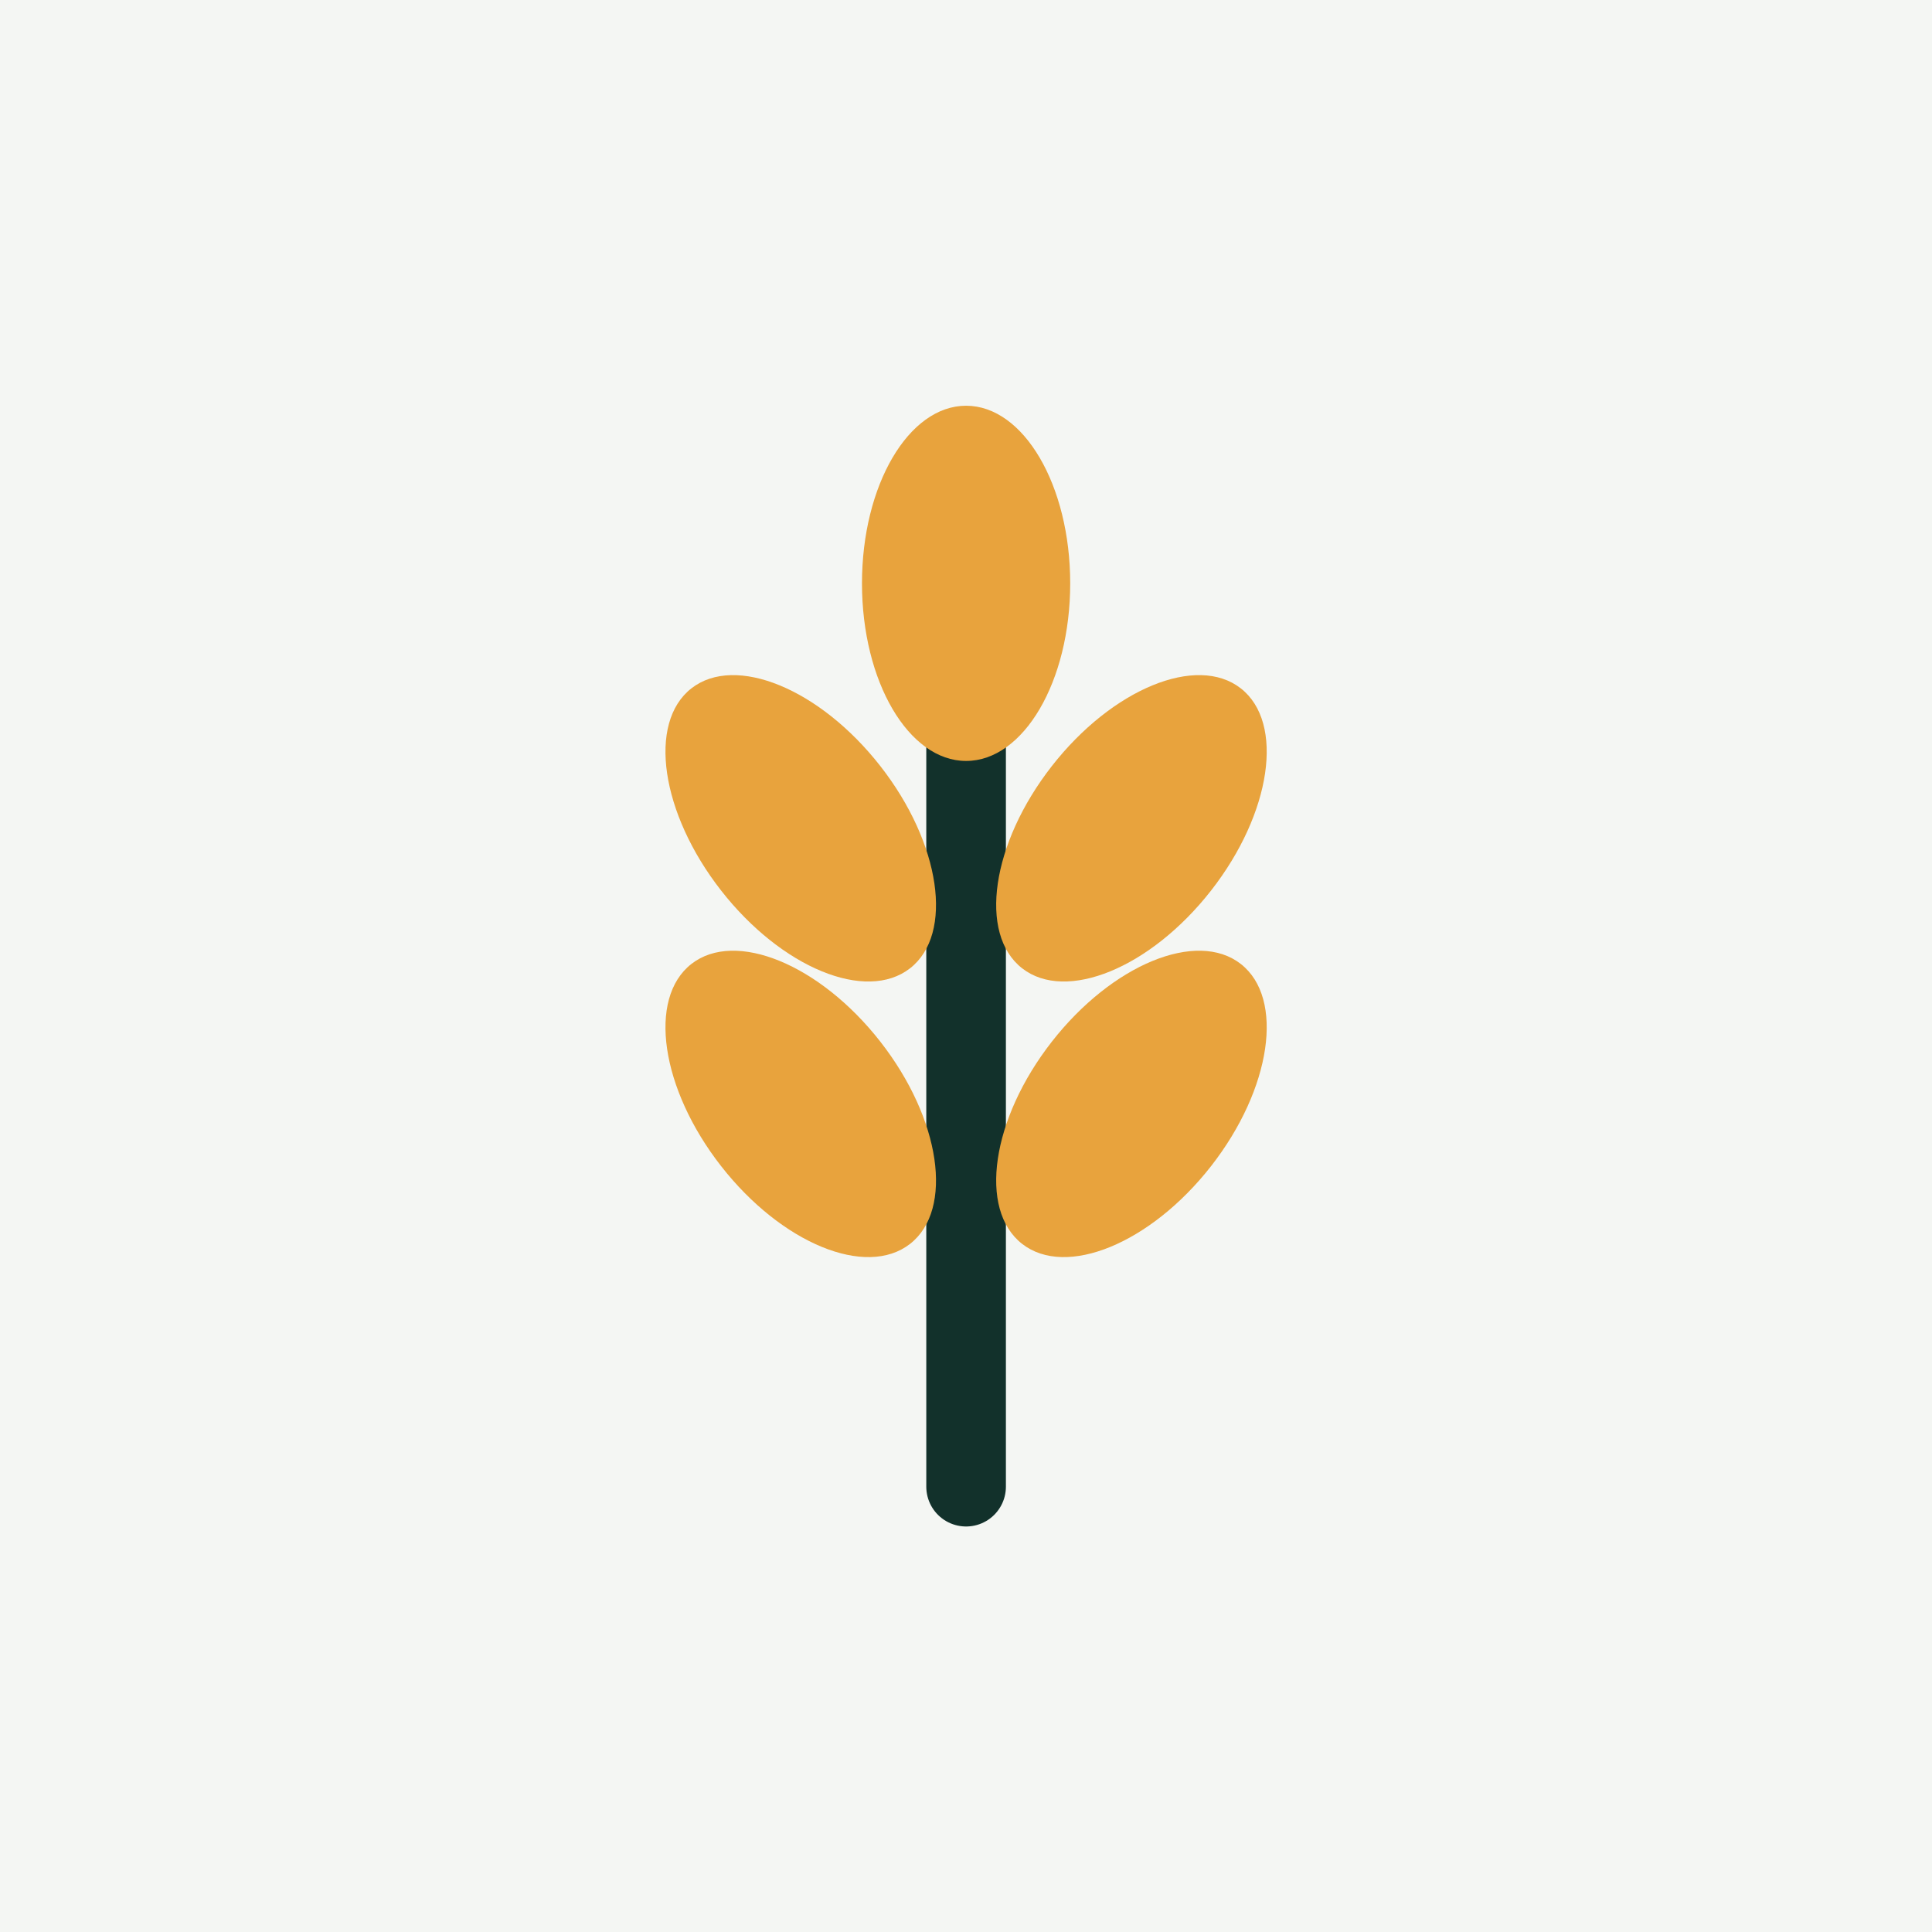
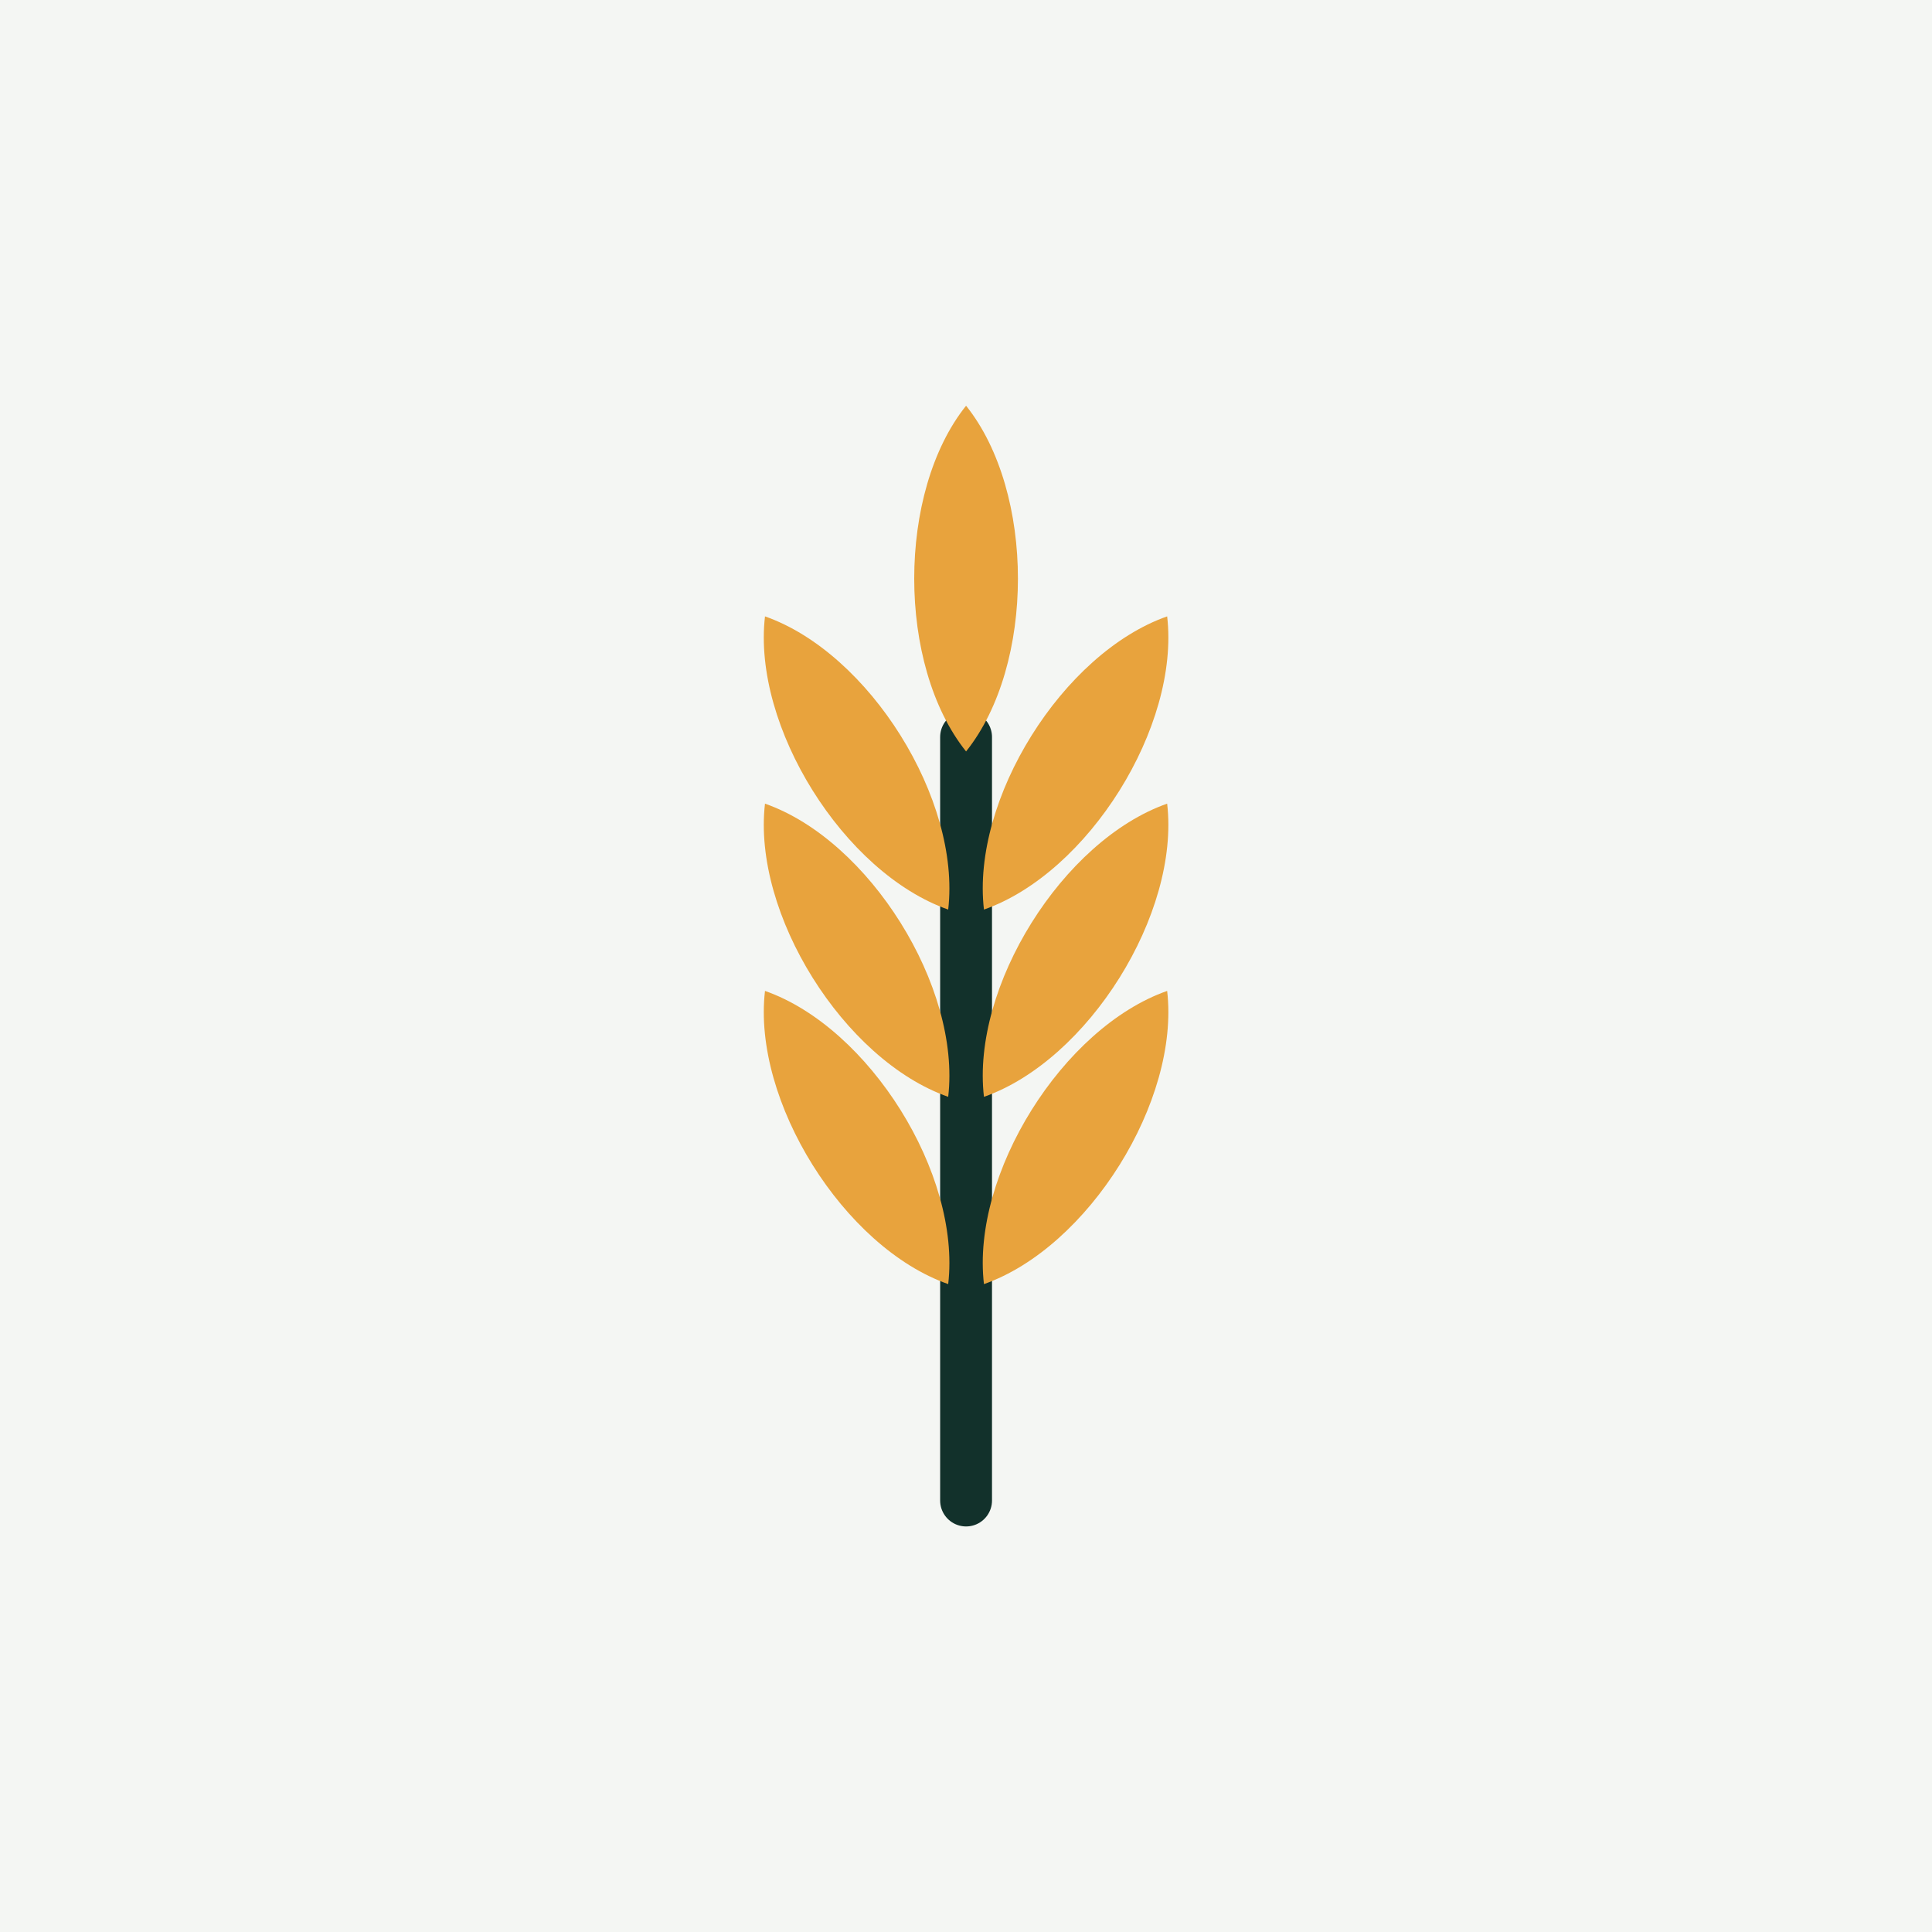
<svg xmlns="http://www.w3.org/2000/svg" viewBox="0 0 1024 1024" width="1024" height="1024" role="img" aria-label="Hasat Özel Eğitim">
  <rect width="1024" height="1024" fill="#F4F6F3" />
-   <g transform="translate(187.45 171.23) scale(16.23)">
-     <path d="M20 38 V13" fill="none" stroke="#12312B" stroke-width="2.6" stroke-linecap="round" />
-     <ellipse cx="20" cy="8.5" rx="3.4" ry="5.8" fill="#E8A33D" />
-     <ellipse cx="14.6" cy="16.5" rx="3.3" ry="5.8" transform="rotate(-38 14.6 16.5)" fill="#E8A33D" />
-     <ellipse cx="25.4" cy="16.5" rx="3.3" ry="5.8" transform="rotate(38 25.4 16.5)" fill="#E8A33D" />
-     <ellipse cx="14.6" cy="25.5" rx="3.3" ry="5.8" transform="rotate(-38 14.6 25.5)" fill="#E8A33D" />
-     <ellipse cx="25.4" cy="25.5" rx="3.3" ry="5.8" transform="rotate(38 25.4 25.5)" fill="#E8A33D" />
+   <g transform="translate(206.64 207.41) scale(15.27)">
+     <path d="M20 38.5 V12" fill="none" stroke="#12312B" stroke-width="1.8" stroke-linecap="round" />
+     <path transform="translate(20 6.5) rotate(0)" d="M0 -6 C 2.4 -3, 2.4 3, 0 6 C -2.4 3, -2.4 -3, 0 -6 Z" fill="#E8A33D" />
+     <path transform="translate(16.2 12.9) rotate(-32)" d="M0 -6 C 2.4 -3, 2.4 3, 0 6 C -2.4 3, -2.4 -3, 0 -6 Z" fill="#E8A33D" />
+     <path transform="translate(23.8 12.9) rotate(32)" d="M0 -6 C 2.4 -3, 2.4 3, 0 6 C -2.4 3, -2.4 -3, 0 -6 Z" fill="#E8A33D" />
+     <path transform="translate(16.2 19.4) rotate(-32)" d="M0 -6 C 2.4 -3, 2.4 3, 0 6 C -2.4 3, -2.4 -3, 0 -6 Z" fill="#E8A33D" />
+     <path transform="translate(23.8 19.4) rotate(32)" d="M0 -6 C 2.4 -3, 2.4 3, 0 6 C -2.4 3, -2.4 -3, 0 -6 Z" fill="#E8A33D" />
+     <path transform="translate(16.2 25.9) rotate(-32)" d="M0 -6 C 2.4 -3, 2.4 3, 0 6 C -2.4 3, -2.4 -3, 0 -6 Z" fill="#E8A33D" />
+     <path transform="translate(23.8 25.9) rotate(32)" d="M0 -6 C 2.4 -3, 2.4 3, 0 6 C -2.4 3, -2.4 -3, 0 -6 Z" fill="#E8A33D" />
  </g>
</svg>
